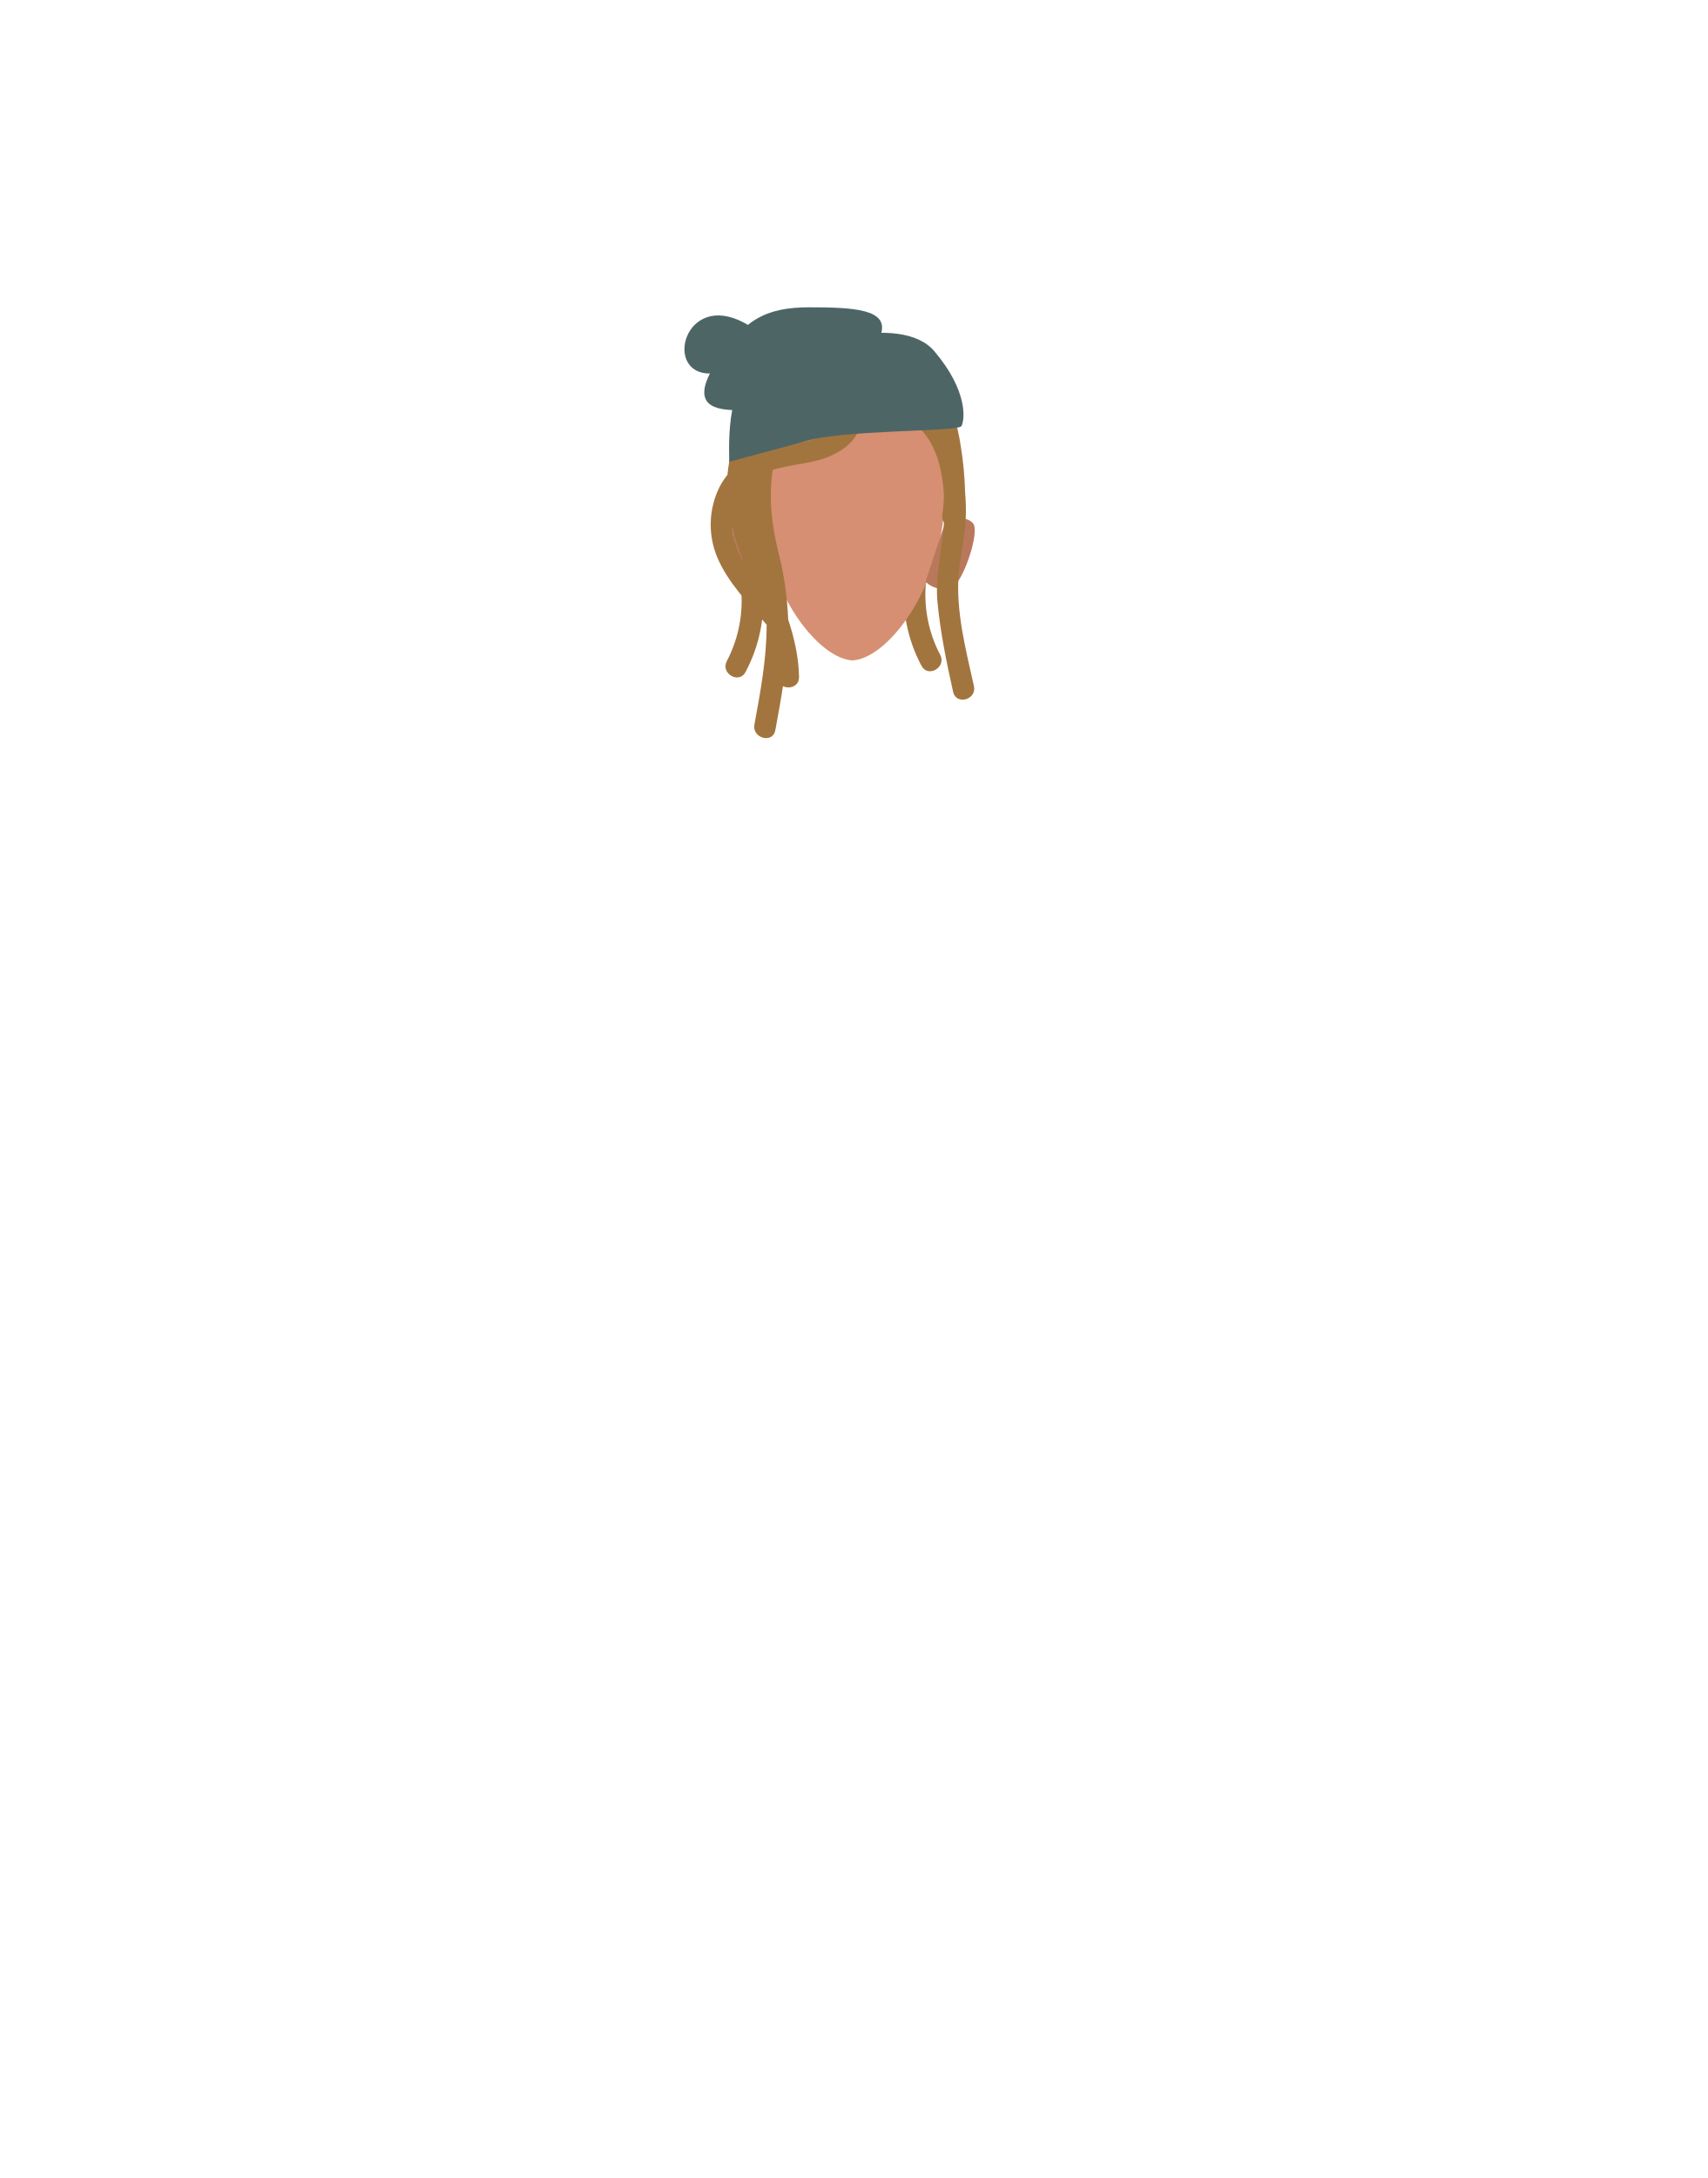
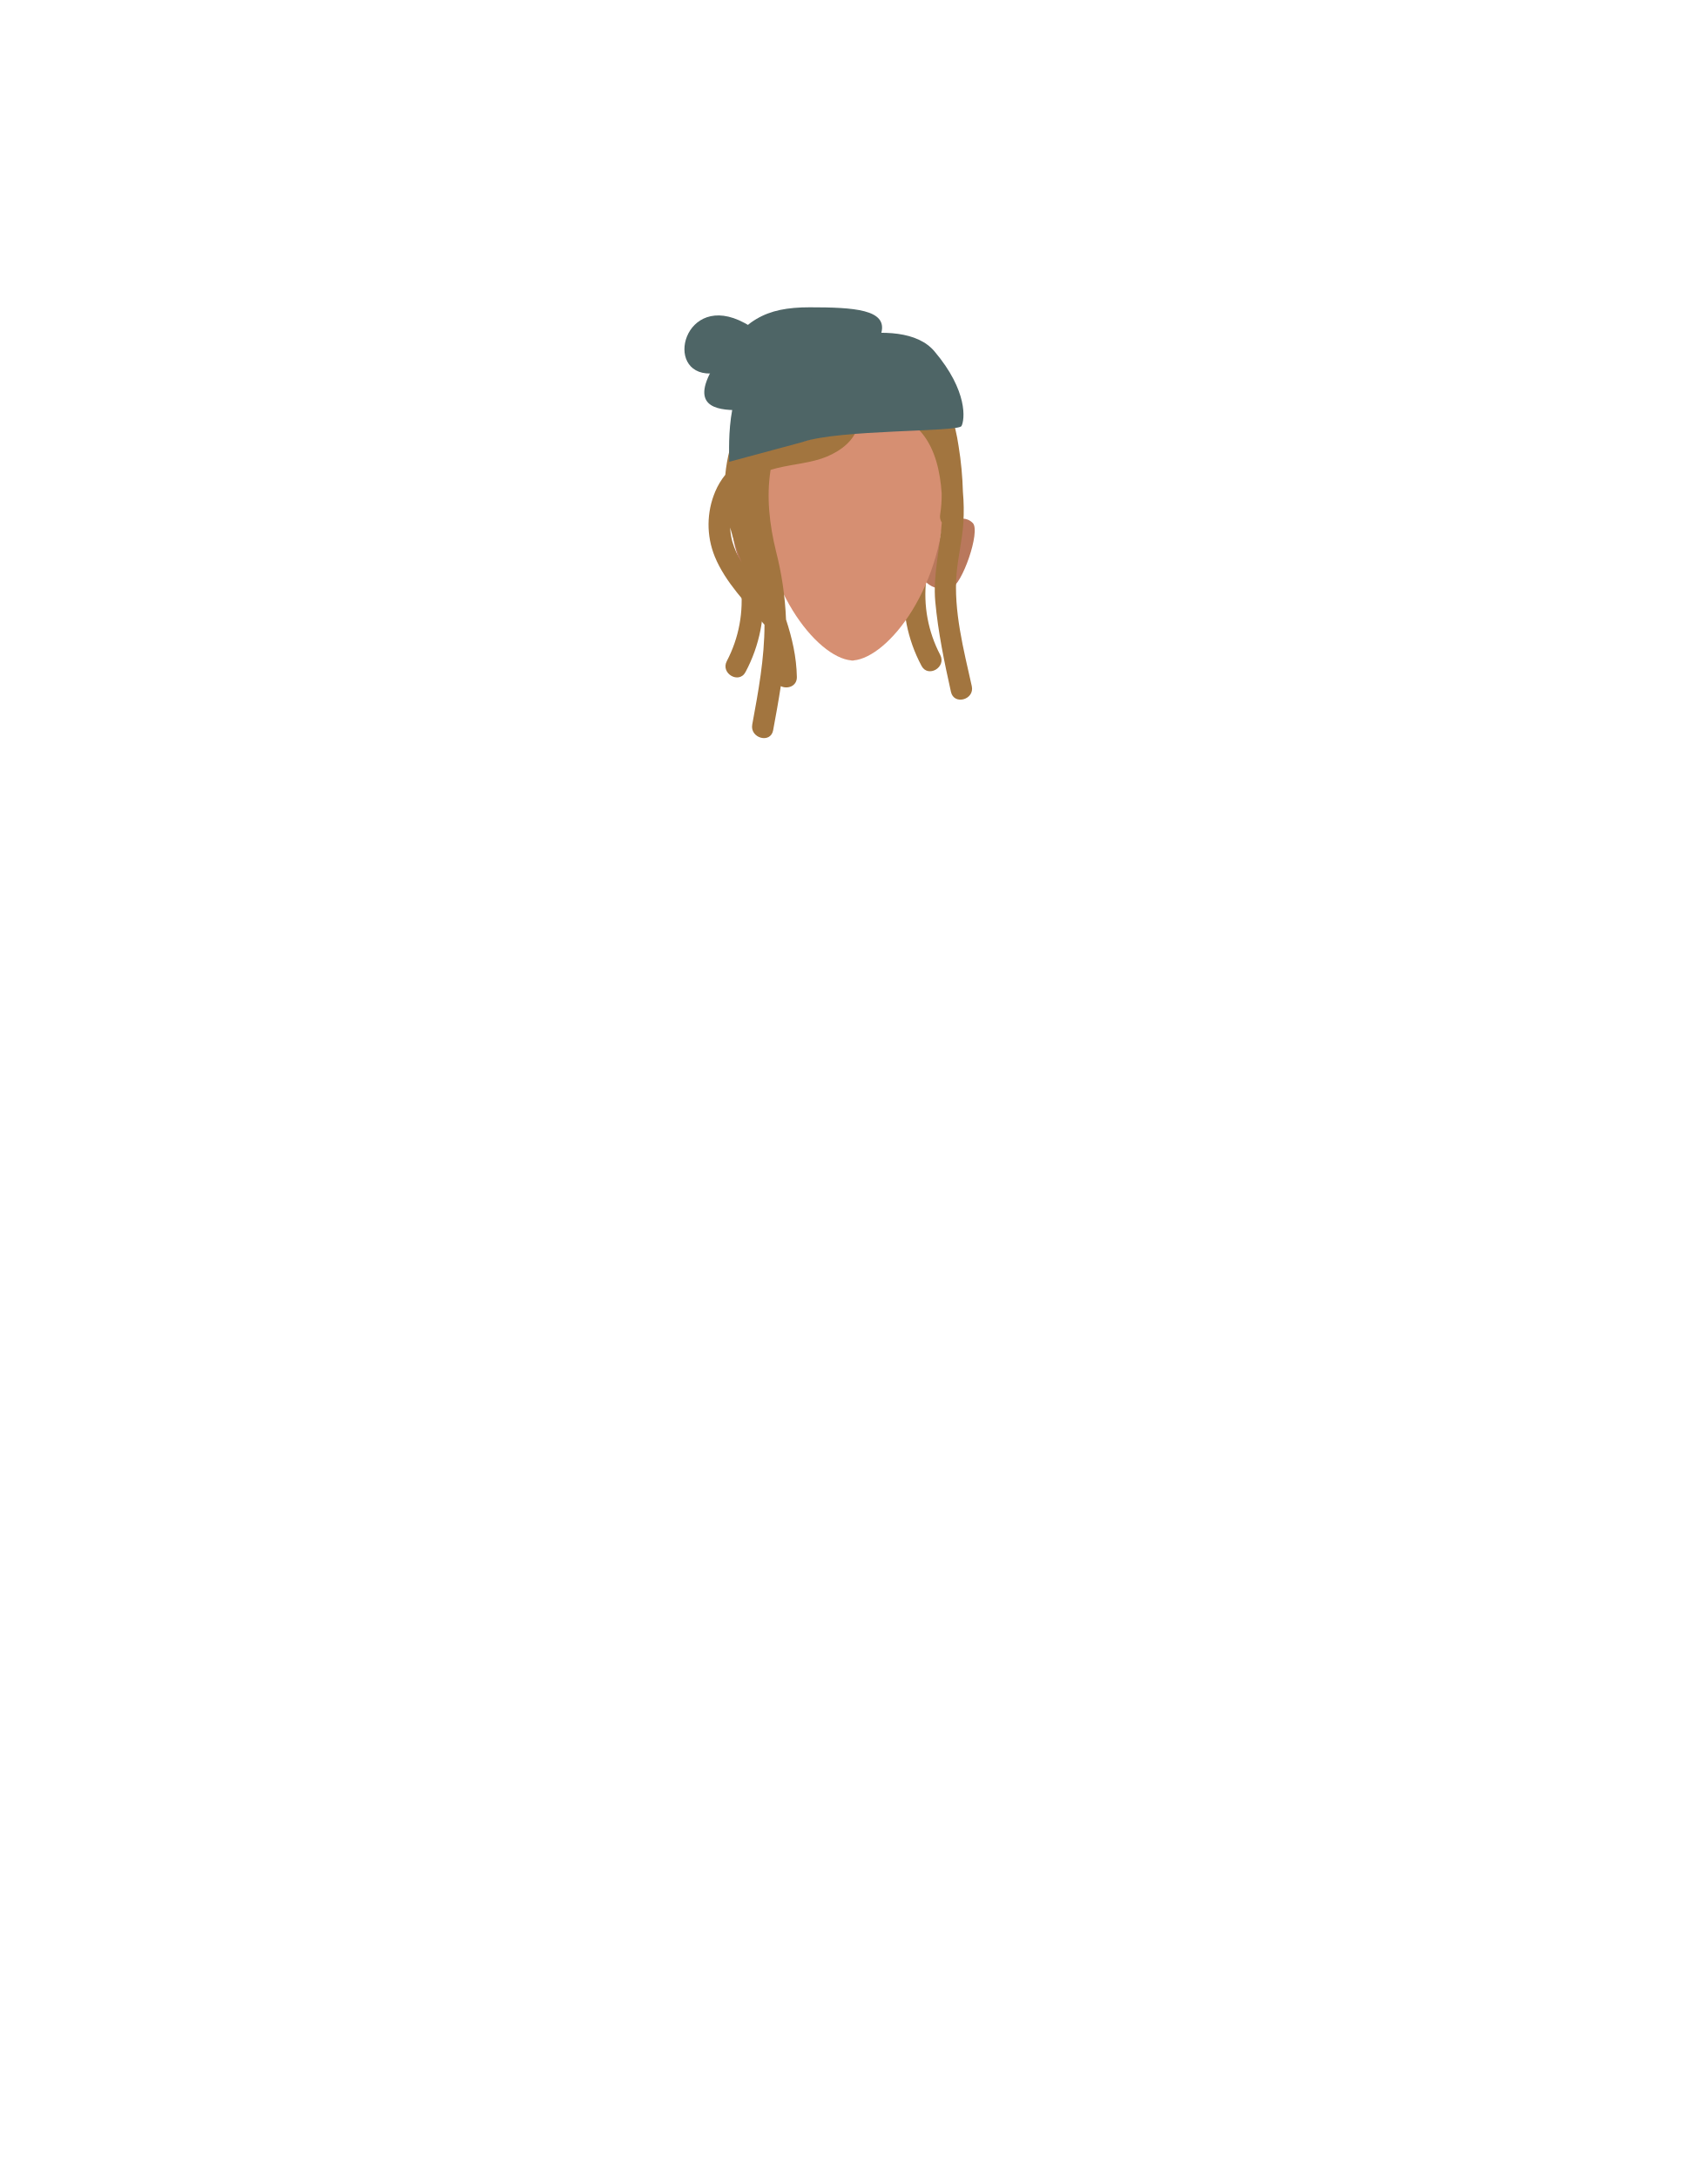
<svg xmlns="http://www.w3.org/2000/svg" viewBox="0 0 788 1005">
  <defs>
-     <style>.cls-1{fill:#a2753f;}.cls-2{fill:#d68f72;}.cls-3{fill:#b9785c;}.cls-4{fill:#4e6566;}</style>
+     <style>.cls-1{fill:#a2753f;}.cls-2{fill:#b9785c;}.cls-3{fill:#d68f72;}.cls-4{fill:#4e6566;}</style>
  </defs>
  <g id="Calque_9" data-name="Calque 9">
    <path class="cls-1" d="M427.5,267.4c.69-6.39-9.31-6.34-10,0a69.28,69.28,0,0,0,7.82,39.84c3,5.7,11.63.65,8.63-5.05A59.93,59.93,0,0,1,427.5,267.4Z" />
-     <path class="cls-2" d="M392.94,180.13c23.91,0,43.28,11.2,43.28,45.61,0,46-27.44,79-43.28,79" />
-     <path class="cls-3" d="M427.2,268.29l8.14-24.49s7.88-8.13,13.62-2.49c3.82,3.75-5.09,29-10,30C430.66,273.07,427.2,268.29,427.2,268.29Z" />
-     <path class="cls-3" d="M360.8,268.29l-8.14-24.49s-7.88-8.13-13.62-2.49c-3.82,3.75,5.09,29,10,30C357.34,273.07,360.8,268.29,360.8,268.29Z" />
-     <path class="cls-2" d="M393.94,180.13c-23.9,0-43.28,11.2-43.28,45.61,0,46,27.45,79,43.28,79" />
-     <path class="cls-1" d="M449.52,316.6c-3.71-16.67-8.51-34.89-7-52.06.7-7.83,2.62-15.51,3.12-23.37a94.6,94.6,0,0,0-.21-14.18,157.92,157.92,0,0,0-2-21.19c-1.57-10.5-4.61-21-11.93-29-11.65-12.72-31-12-42.36-.09a28.22,28.22,0,0,0-32.09.11c-13,9.31-19.87,26.77-21.29,42.26a32.17,32.17,0,0,0-4.61,7.66,39.17,39.17,0,0,0-.23,30.12c4.87,11.85,14.65,21.69,22.93,31.4,0,15.51-2.84,30.84-5.65,46.06-1.17,6.29,8.47,9,9.64,2.65,1.25-6.76,2.5-13.54,3.53-20.36,3,1.51,7.5.11,7.42-4.23-.17-9.27-2.21-18-5-26.51a150.37,150.37,0,0,0-4.63-31.5c-3-12.27-4.49-25-2.49-37.56,7.62-2.36,16.22-2.76,23.54-5.21,6.57-2.2,13.29-6.54,15.84-12.46a5.05,5.05,0,0,0,2.23-1.78c7.37-10.07,21.4-5.8,28.23,2.49,6.14,7.46,8.43,17.78,9.11,27.69a57.21,57.21,0,0,1-.69,9.87,5.06,5.06,0,0,0,.75,3.7c-.8,12.27-4.15,24.12-3,36.58,1.3,14,4.18,27.89,7.23,41.56C441.28,325.54,450.92,322.88,449.52,316.6ZM338,243.42a148.85,148.85,0,0,0,5.29,16.08,39.22,39.22,0,0,1-4.31-9.71A29.37,29.37,0,0,1,338,243.42Zm21.69-37.34a16.63,16.63,0,0,1,5.93-6.71,18.08,18.08,0,0,1,15.58-1.79,4.3,4.3,0,0,0,4.34-.75,3.17,3.17,0,0,0,.65.35C382.12,202.18,367.33,204.72,359.7,206.08Z" />
+     <path class="cls-2" d="M427.2,268.29l8.14-24.49s7.88-8.13,13.62-2.49c3.82,3.75-5.09,29-10,30C430.66,273.07,427.2,268.29,427.2,268.29Z" />
+     <path class="cls-2" d="M360.8,268.29l-8.14-24.49s-7.88-8.13-13.62-2.49c-3.82,3.75,5.09,29,10,30C357.34,273.07,360.8,268.29,360.8,268.29Z" />
+     <path class="cls-3" d="M436.22,225.74c0-33.93-18.84-45.28-42.28-45.59v0h-1v0c-23.44.31-42.28,11.66-42.28,45.59,0,45,26.33,77.63,42.28,79v.06c.17,0,.34,0,.5,0l.5,0v-.06C409.9,303.37,436.22,270.76,436.22,225.74Z" />
+     <path class="cls-1" d="M448.52,316.6c-3.71-16.67-8.51-34.89-7-52.06.7-7.83,2.62-15.51,3.12-23.37a94.6,94.6,0,0,0-.21-14.18,157.92,157.92,0,0,0-2-21.19c-1.57-10.5-4.61-21-11.93-29-11.65-12.72-31-12-42.36-.09a28.22,28.22,0,0,0-32.09.11c-13,9.31-19.87,26.77-21.29,42.26a32.17,32.17,0,0,0-4.61,7.66,39.17,39.17,0,0,0-.23,30.12c4.87,11.85,14.65,21.69,22.93,31.4,0,15.51-2.84,30.84-5.65,46.06-1.17,6.29,8.47,9,9.64,2.65,1.25-6.76,2.5-13.54,3.53-20.36,3,1.51,7.5.11,7.42-4.23-.17-9.27-2.21-18-5-26.51a150.37,150.37,0,0,0-4.63-31.5c-3-12.27-4.49-25-2.49-37.56,7.62-2.36,16.22-2.76,23.54-5.21,6.57-2.2,13.29-6.54,15.84-12.46a5.05,5.05,0,0,0,2.23-1.78c7.37-10.07,21.4-5.8,28.23,2.49,6.14,7.46,8.43,17.78,9.11,27.69a57.21,57.21,0,0,1-.69,9.87,5.06,5.06,0,0,0,.75,3.7c-.8,12.27-4.15,24.12-3,36.58,1.3,14,4.18,27.89,7.23,41.56C440.28,325.54,449.92,322.88,448.52,316.6ZM337,243.42a148.85,148.85,0,0,0,5.29,16.08,39.22,39.22,0,0,1-4.31-9.71A29.37,29.37,0,0,1,337,243.42Zm21.69-37.34a16.63,16.63,0,0,1,5.93-6.71,18.08,18.08,0,0,1,15.58-1.79,4.3,4.3,0,0,0,4.34-.75,3.17,3.17,0,0,0,.65.35C381.12,202.18,366.33,204.72,358.7,206.08Z" />
    <path class="cls-1" d="M341.91,270.25c-.69-6.39,9.32-6.34,10,0a69.23,69.23,0,0,1-7.82,39.85c-3,5.69-11.63.64-8.63-5.05A60,60,0,0,0,341.91,270.25Z" />
  </g>
  <g id="Calque_10" data-name="Calque 10">
    <path class="cls-4" d="M336.56,213.09c.28-1.49-2.81-37.61,14.1-45.55s65-23.87,80.62-5.44,14,31.67,12.49,34.49-56.46,1.48-73.35,7.38" />
    <path class="cls-4" d="M340.66,189.26c-10.29,0-23-1.74-10.24-21.72s22.74-25.74,43.31-25.74,35.87,1,33.06,11.75S340.66,189.26,340.66,189.26Z" />
    <path class="cls-4" d="M327.9,172.35c13.59-.28,4.57,12.23,12.76-3.07S353,154.07,343.57,149C315.74,134,306,172.79,327.9,172.35Z" />
  </g>
</svg>
